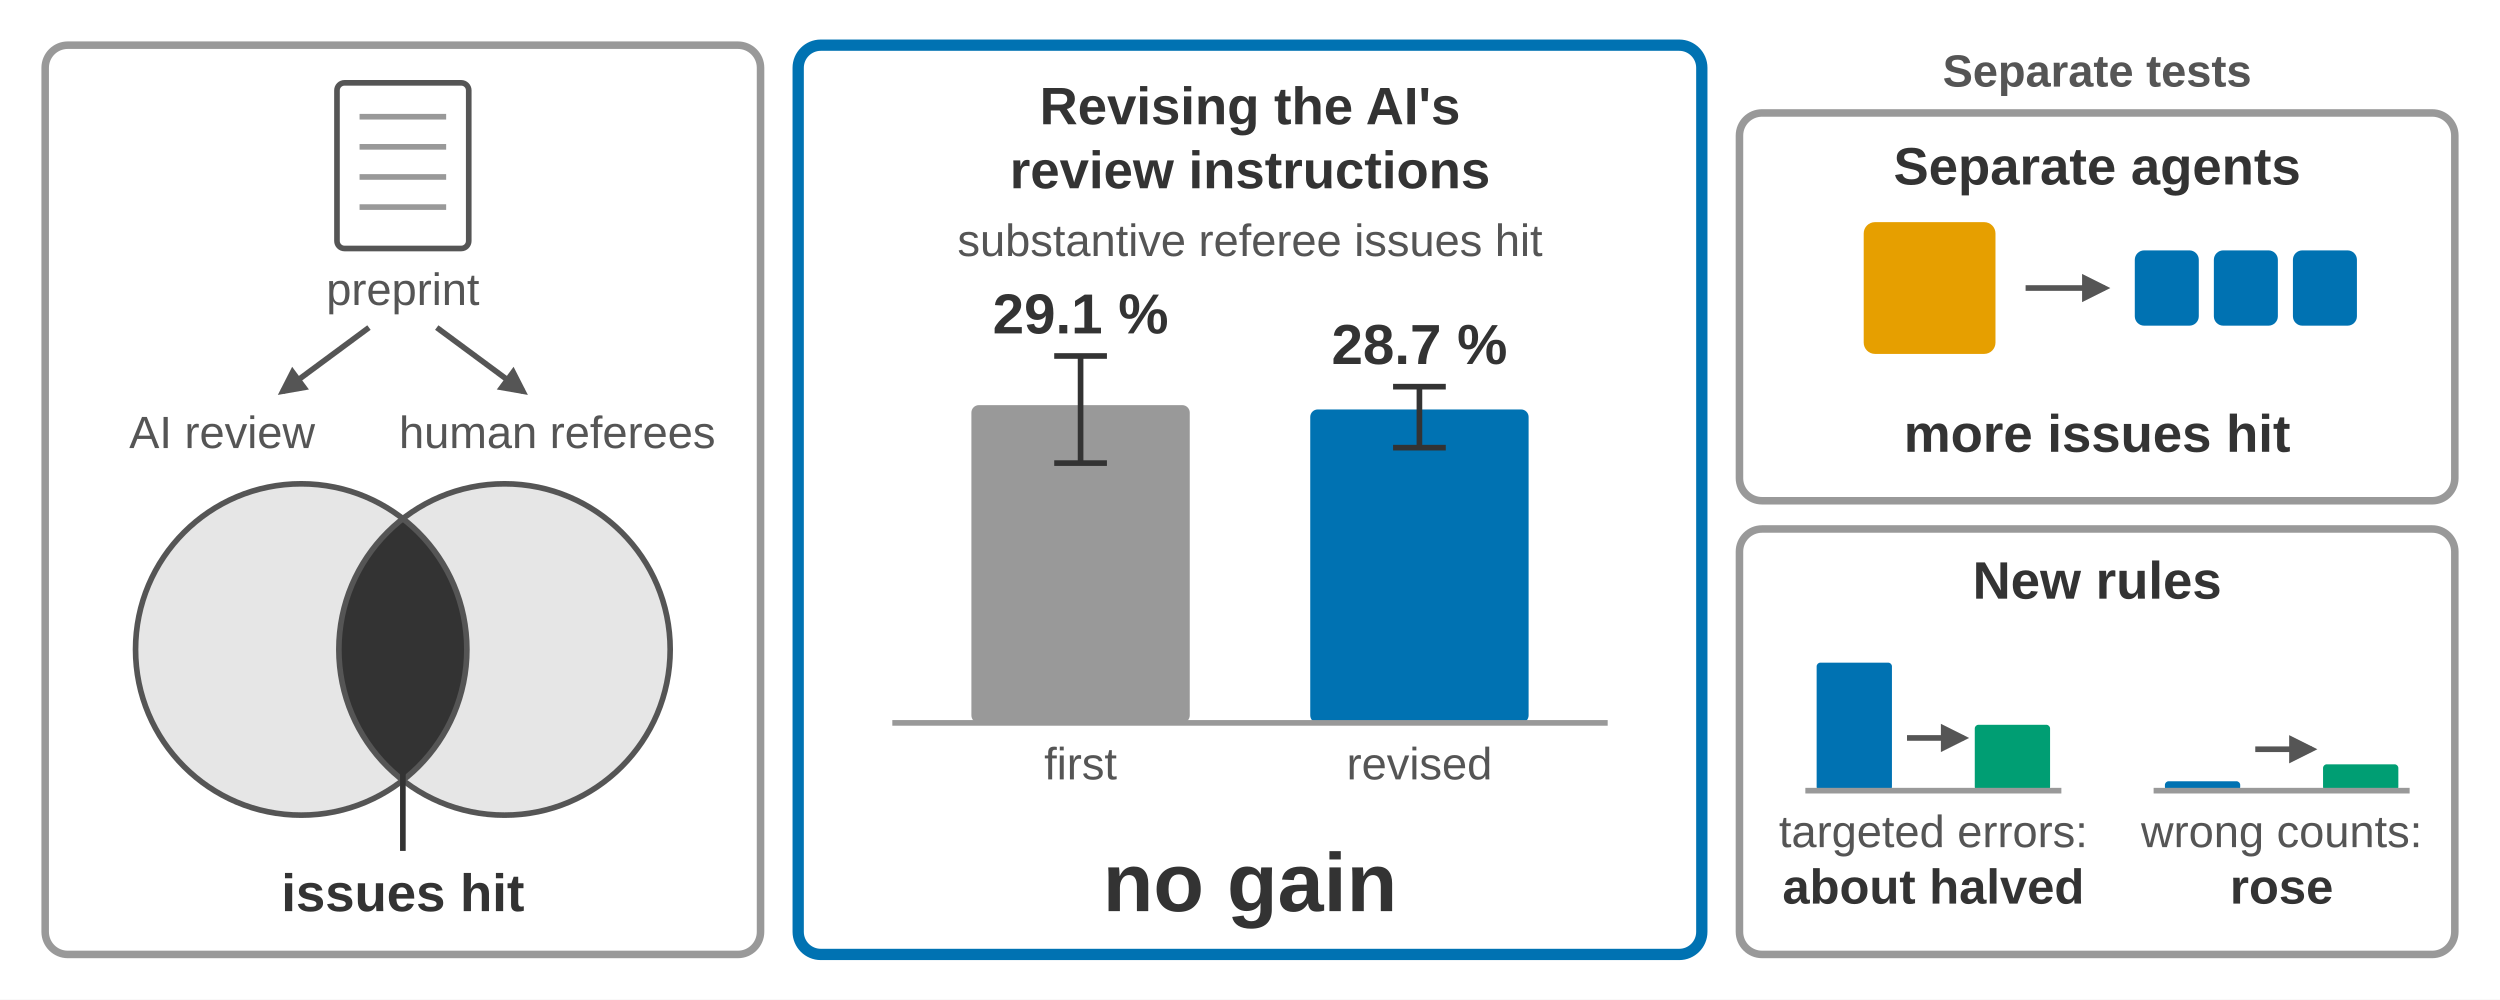
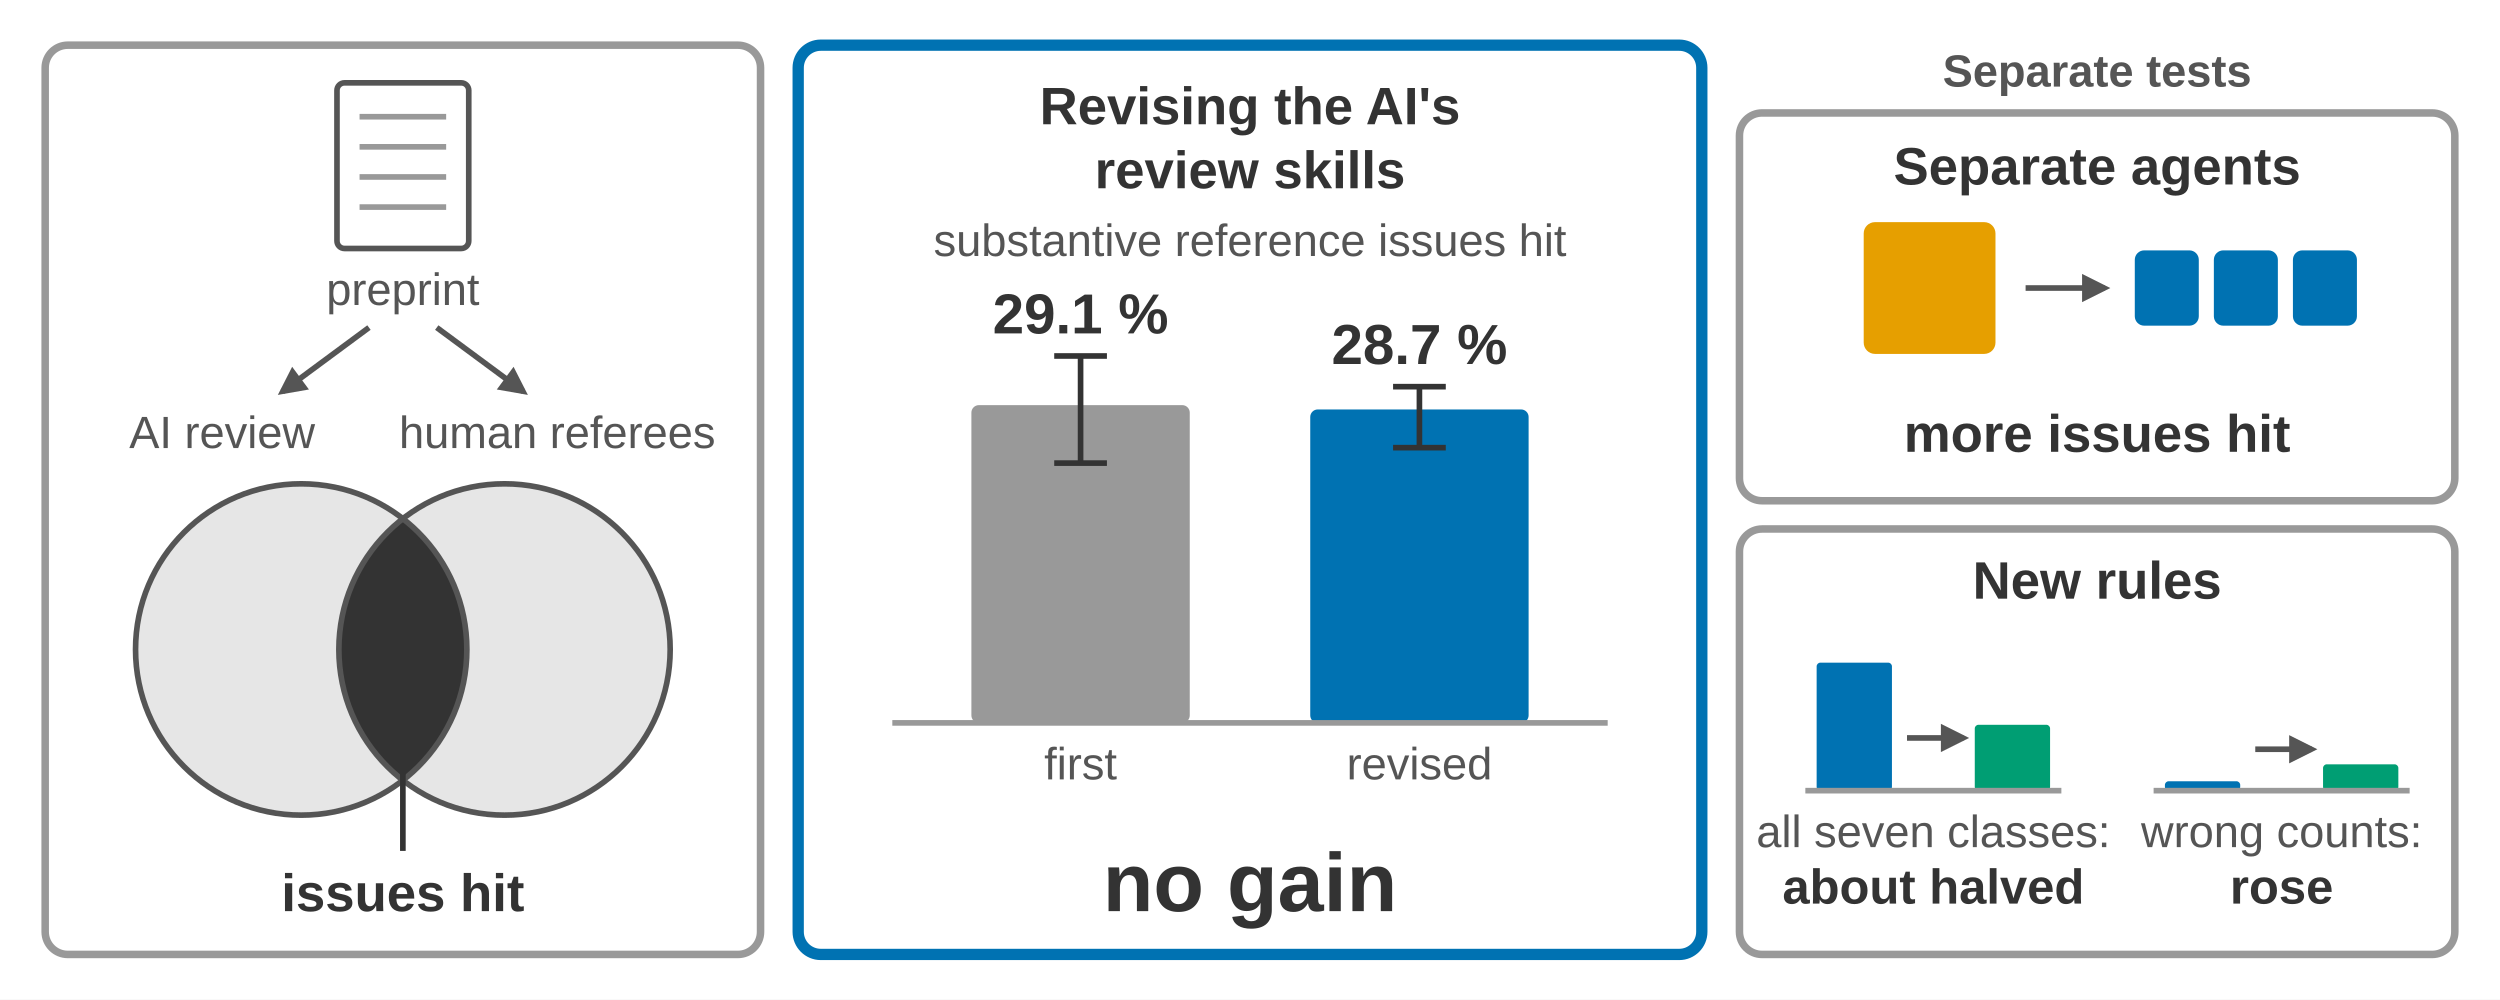
<svg xmlns="http://www.w3.org/2000/svg" width="1328" height="531" viewBox="0 0 1328 531" font-family="Arial, Helvetica, 'Liberation Sans', sans-serif">
  <defs>
    <marker id="pf" viewBox="0 0 10 10" refX="8" refY="5" markerWidth="5" markerHeight="5" orient="auto">
      <path d="M0,0 L10,5 L0,10 z" fill="#555555" />
    </marker>
    <clipPath id="cl">
      <circle cx="160" cy="345" r="88" />
    </clipPath>
  </defs>
  <rect width="1328" height="531" fill="#FFFFFF" />
  <rect x="24" y="24" width="380" height="483" rx="12" fill="#FFFFFF" stroke="#999999" stroke-width="4" />
  <rect x="179" y="44" width="70" height="88" rx="4" fill="#FFFFFF" stroke="#555555" stroke-width="3" />
  <line x1="191" y1="62" x2="237" y2="62" stroke="#999999" stroke-width="3" />
  <line x1="191" y1="78" x2="237" y2="78" stroke="#999999" stroke-width="3" />
  <line x1="191" y1="94" x2="237" y2="94" stroke="#999999" stroke-width="3" />
  <line x1="191" y1="110" x2="237" y2="110" stroke="#999999" stroke-width="3" />
  <text x="214" y="162" font-size="24" fill="#555555" text-anchor="middle" font-weight="normal">preprint</text>
  <line x1="196" y1="174" x2="150" y2="208" stroke="#555555" stroke-width="3" marker-end="url(#pf)" />
  <line x1="232" y1="174" x2="278" y2="208" stroke="#555555" stroke-width="3" marker-end="url(#pf)" />
  <text x="118" y="238" font-size="24" fill="#555555" text-anchor="middle" font-weight="normal">AI review</text>
  <text x="296" y="238" font-size="24" fill="#555555" text-anchor="middle" font-weight="normal">human referees</text>
  <circle cx="160" cy="345" r="88" fill="#E6E6E6" />
  <circle cx="268" cy="345" r="88" fill="#E6E6E6" />
  <circle cx="268" cy="345" r="88" fill="#333333" clip-path="url(#cl)" />
  <circle cx="160" cy="345" r="88" fill="none" stroke="#555555" stroke-width="3" />
  <circle cx="268" cy="345" r="88" fill="none" stroke="#555555" stroke-width="3" />
  <line x1="214" y1="400" x2="214" y2="452" stroke="#333333" stroke-width="3" />
  <text x="214" y="484" font-size="28" fill="#333333" text-anchor="middle" font-weight="bold">issues hit</text>
  <rect x="424" y="24" width="480" height="483" rx="12" fill="#FFFFFF" stroke="#0072B2" stroke-width="6" />
  <text x="664" y="66" font-size="28" fill="#333333" text-anchor="middle" font-weight="bold">Revising the AI's</text>
-   <text x="664" y="100" font-size="28" fill="#333333" text-anchor="middle" font-weight="bold">review instructions</text>
-   <text x="664" y="136" font-size="24" fill="#555555" text-anchor="middle" font-weight="normal">substantive referee issues hit</text>
+   <text x="664" y="100" font-size="28" fill="#333333" text-anchor="middle" font-weight="bold">review skills</text>
+   <text x="664" y="136" font-size="24" fill="#555555" text-anchor="middle" font-weight="normal">substantive reference issues hit</text>
  <rect x="516" y="215.2" width="116" height="168.8" rx="4" fill="#999999" />
  <text x="574" y="177.12" font-size="30" fill="#333333" text-anchor="middle" font-weight="bold">29.1 %</text>
  <path d="M574,246.0 L574,189.1 M560,246.0 L588,246.0 M560,189.1 L588,189.1" stroke="#333333" stroke-width="3" fill="none" />
  <text x="574" y="414" font-size="24" fill="#555555" text-anchor="middle" font-weight="normal">first</text>
  <rect x="696" y="217.5" width="116" height="166.5" rx="4" fill="#0072B2" />
  <text x="754" y="193.36" font-size="30" fill="#333333" text-anchor="middle" font-weight="bold">28.7 %</text>
  <path d="M754,237.8 L754,205.4 M740,237.8 L768,237.8 M740,205.4 L768,205.4" stroke="#333333" stroke-width="3" fill="none" />
  <text x="754" y="414" font-size="24" fill="#555555" text-anchor="middle" font-weight="normal">revised</text>
  <line x1="474" y1="384" x2="854" y2="384" stroke="#999999" stroke-width="3" />
  <text x="664" y="484" font-size="44" fill="#333333" text-anchor="middle" font-weight="bold">no gain</text>
  <text x="1114" y="46" font-size="24" fill="#555555" text-anchor="middle" font-weight="bold">Separate tests</text>
  <rect x="924" y="60" width="380" height="206" rx="12" fill="#FFFFFF" stroke="#999999" stroke-width="4" />
  <text x="1114" y="98" font-size="28" fill="#333333" text-anchor="middle" font-weight="bold">Separate agents</text>
  <rect x="990" y="118" width="70" height="70" rx="6" fill="#E69F00" />
  <line x1="1076" y1="153" x2="1118" y2="153" stroke="#555555" stroke-width="3" marker-end="url(#pf)" />
  <rect x="1134" y="133" width="34" height="40" rx="5" fill="#0072B2" />
  <rect x="1176" y="133" width="34" height="40" rx="5" fill="#0072B2" />
  <rect x="1218" y="133" width="34" height="40" rx="5" fill="#0072B2" />
  <text x="1114" y="240" font-size="28" fill="#333333" text-anchor="middle" font-weight="bold">more issues hit</text>
  <rect x="924" y="281" width="380" height="226" rx="12" fill="#FFFFFF" stroke="#999999" stroke-width="4" />
  <text x="1114" y="318" font-size="28" fill="#333333" text-anchor="middle" font-weight="bold">New rules</text>
  <rect x="965" y="352.0" width="40" height="68.0" rx="2" fill="#0072B2" />
  <rect x="1049" y="385.0" width="40" height="35.0" rx="2" fill="#009E73" />
  <line x1="1013" y1="392" x2="1043" y2="392" stroke="#555555" stroke-width="3" marker-end="url(#pf)" />
  <line x1="959" y1="420" x2="1095" y2="420" stroke="#999999" stroke-width="3" />
-   <text x="1027" y="450" font-size="24" fill="#555555" text-anchor="middle" font-weight="normal">targeted errors:</text>
+   <text x="1027" y="450" font-size="24" fill="#555555" text-anchor="middle" font-weight="normal">all seven classes:</text>
  <text x="1027" y="480" font-size="26" fill="#333333" text-anchor="middle" font-weight="bold">about halved</text>
  <rect x="1150" y="415.0" width="40" height="5.0" rx="2" fill="#0072B2" />
  <rect x="1234" y="406.0" width="40" height="14.0" rx="2" fill="#009E73" />
  <line x1="1198" y1="398" x2="1228" y2="398" stroke="#555555" stroke-width="3" marker-end="url(#pf)" />
  <line x1="1144" y1="420" x2="1280" y2="420" stroke="#999999" stroke-width="3" />
  <text x="1212" y="450" font-size="24" fill="#555555" text-anchor="middle" font-weight="normal">wrong counts:</text>
  <text x="1212" y="480" font-size="26" fill="#333333" text-anchor="middle" font-weight="bold">rose</text>
</svg>
